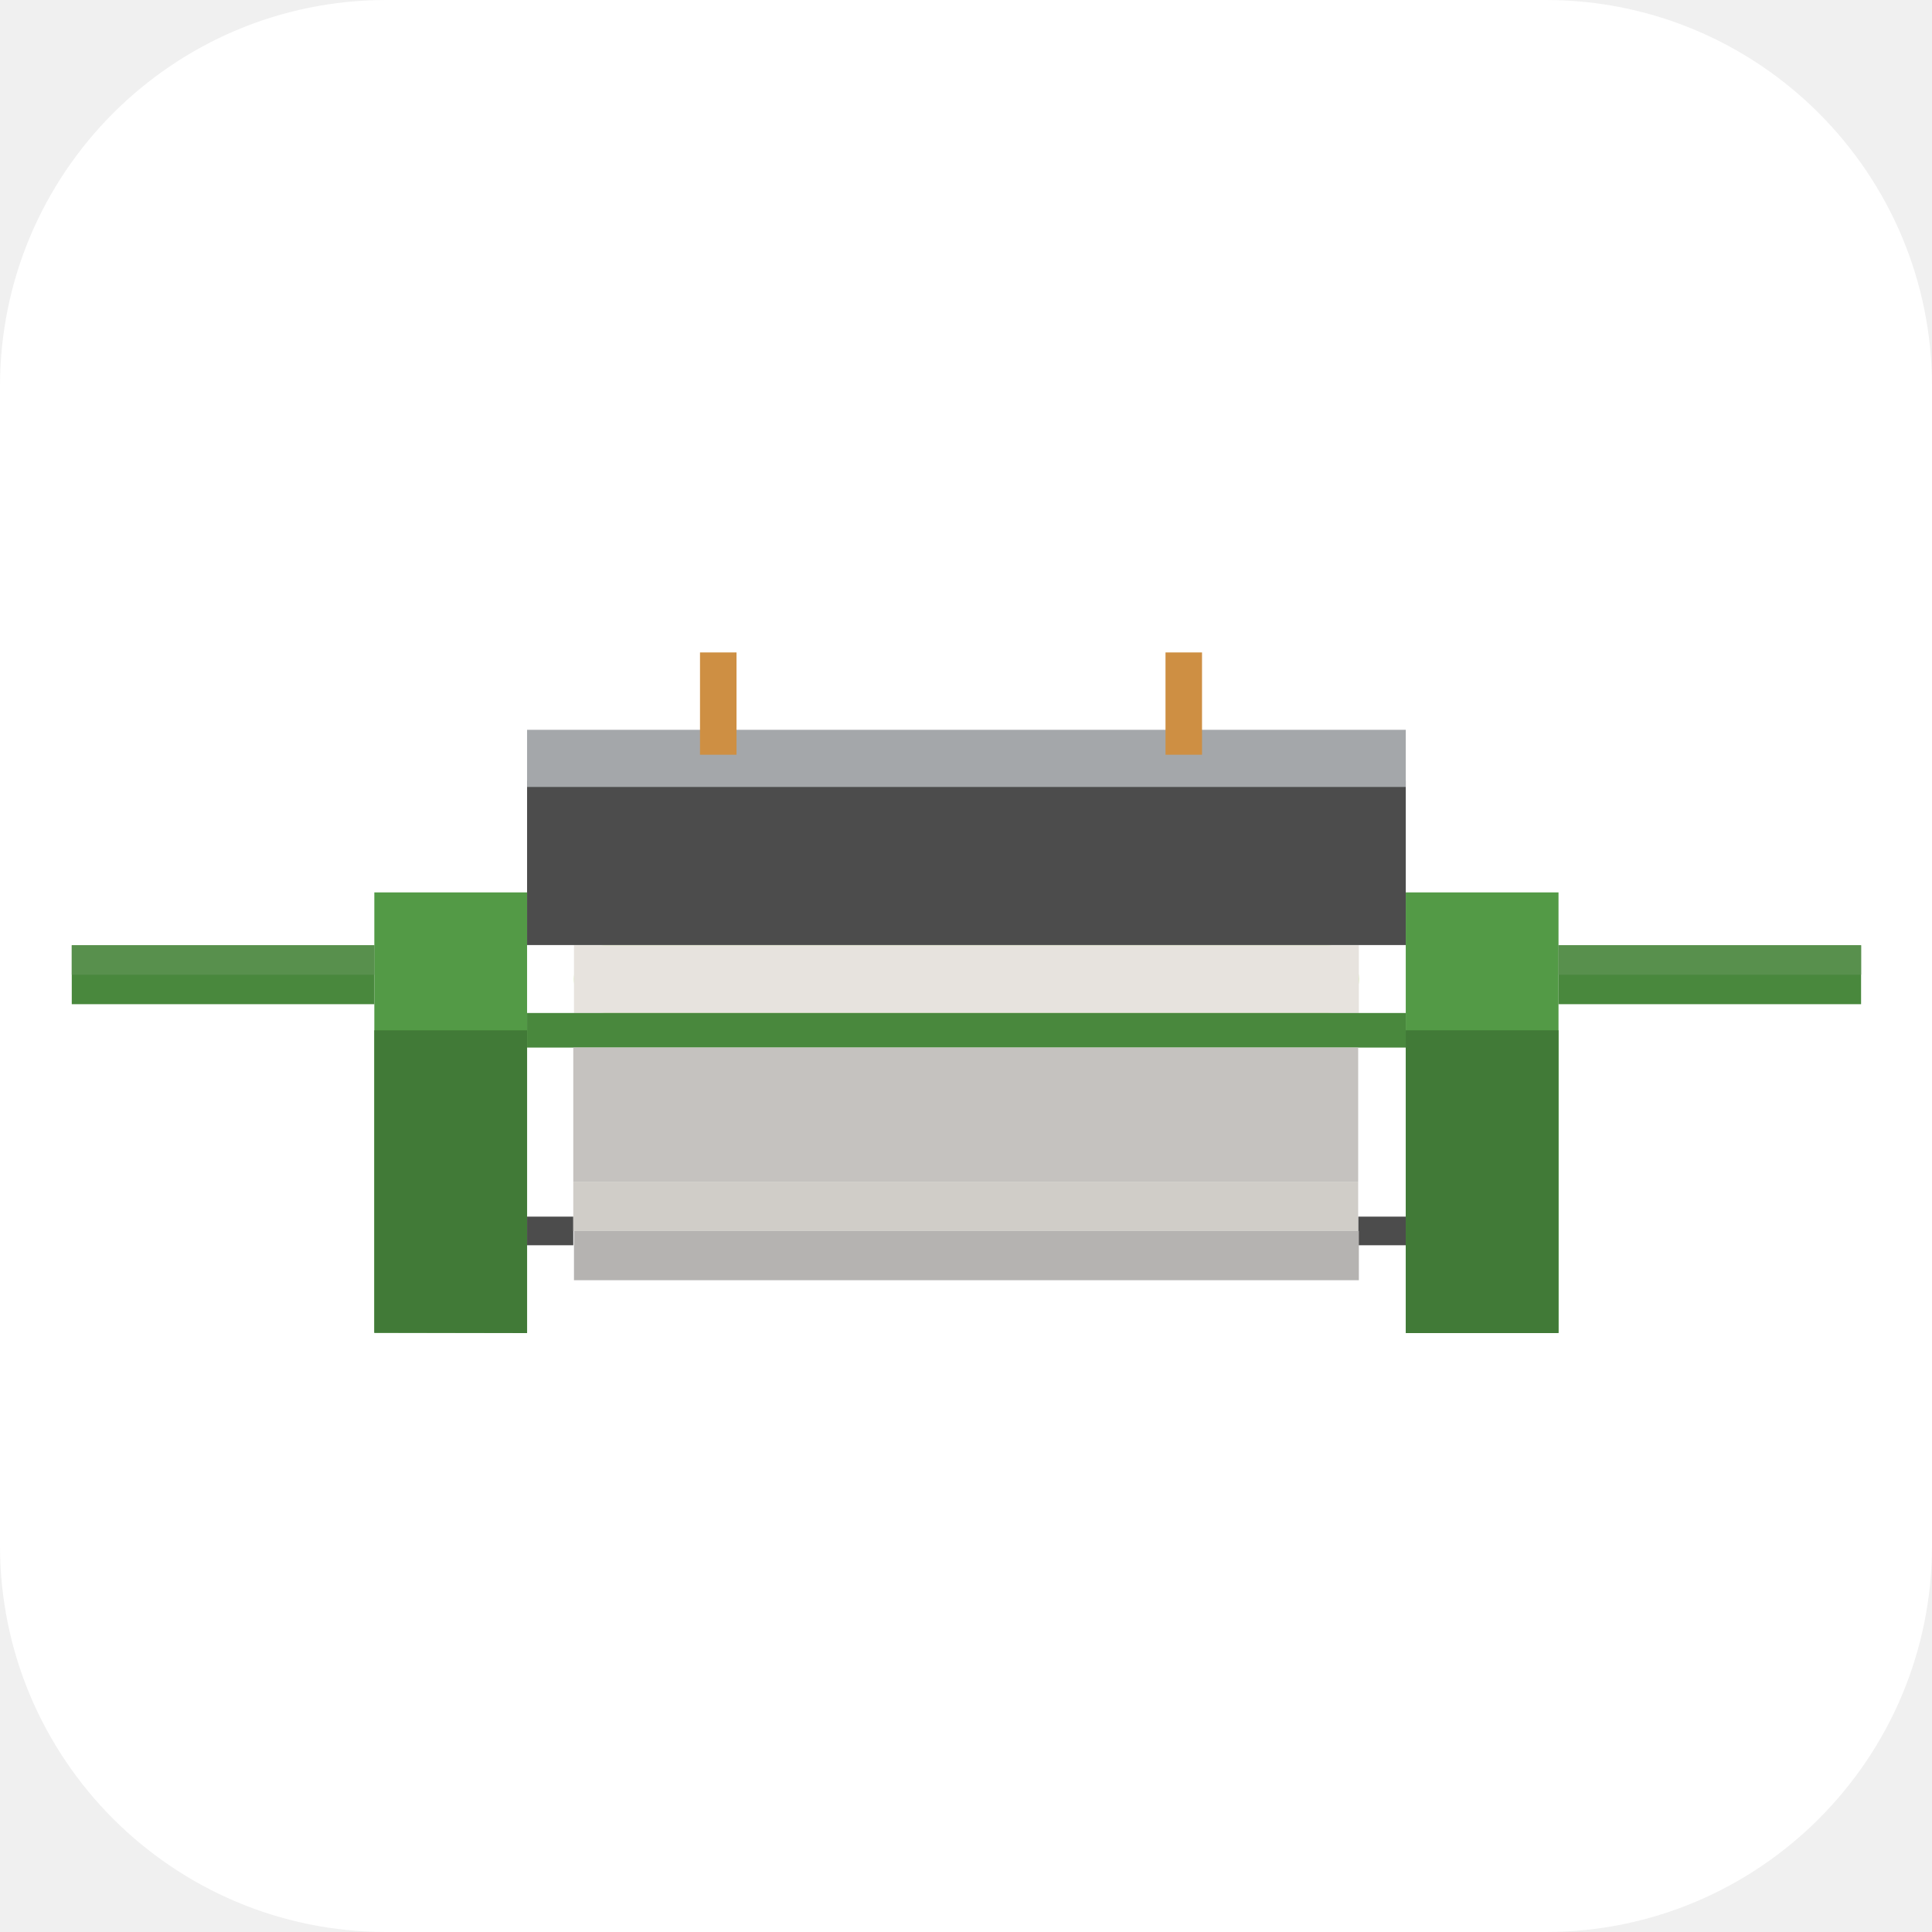
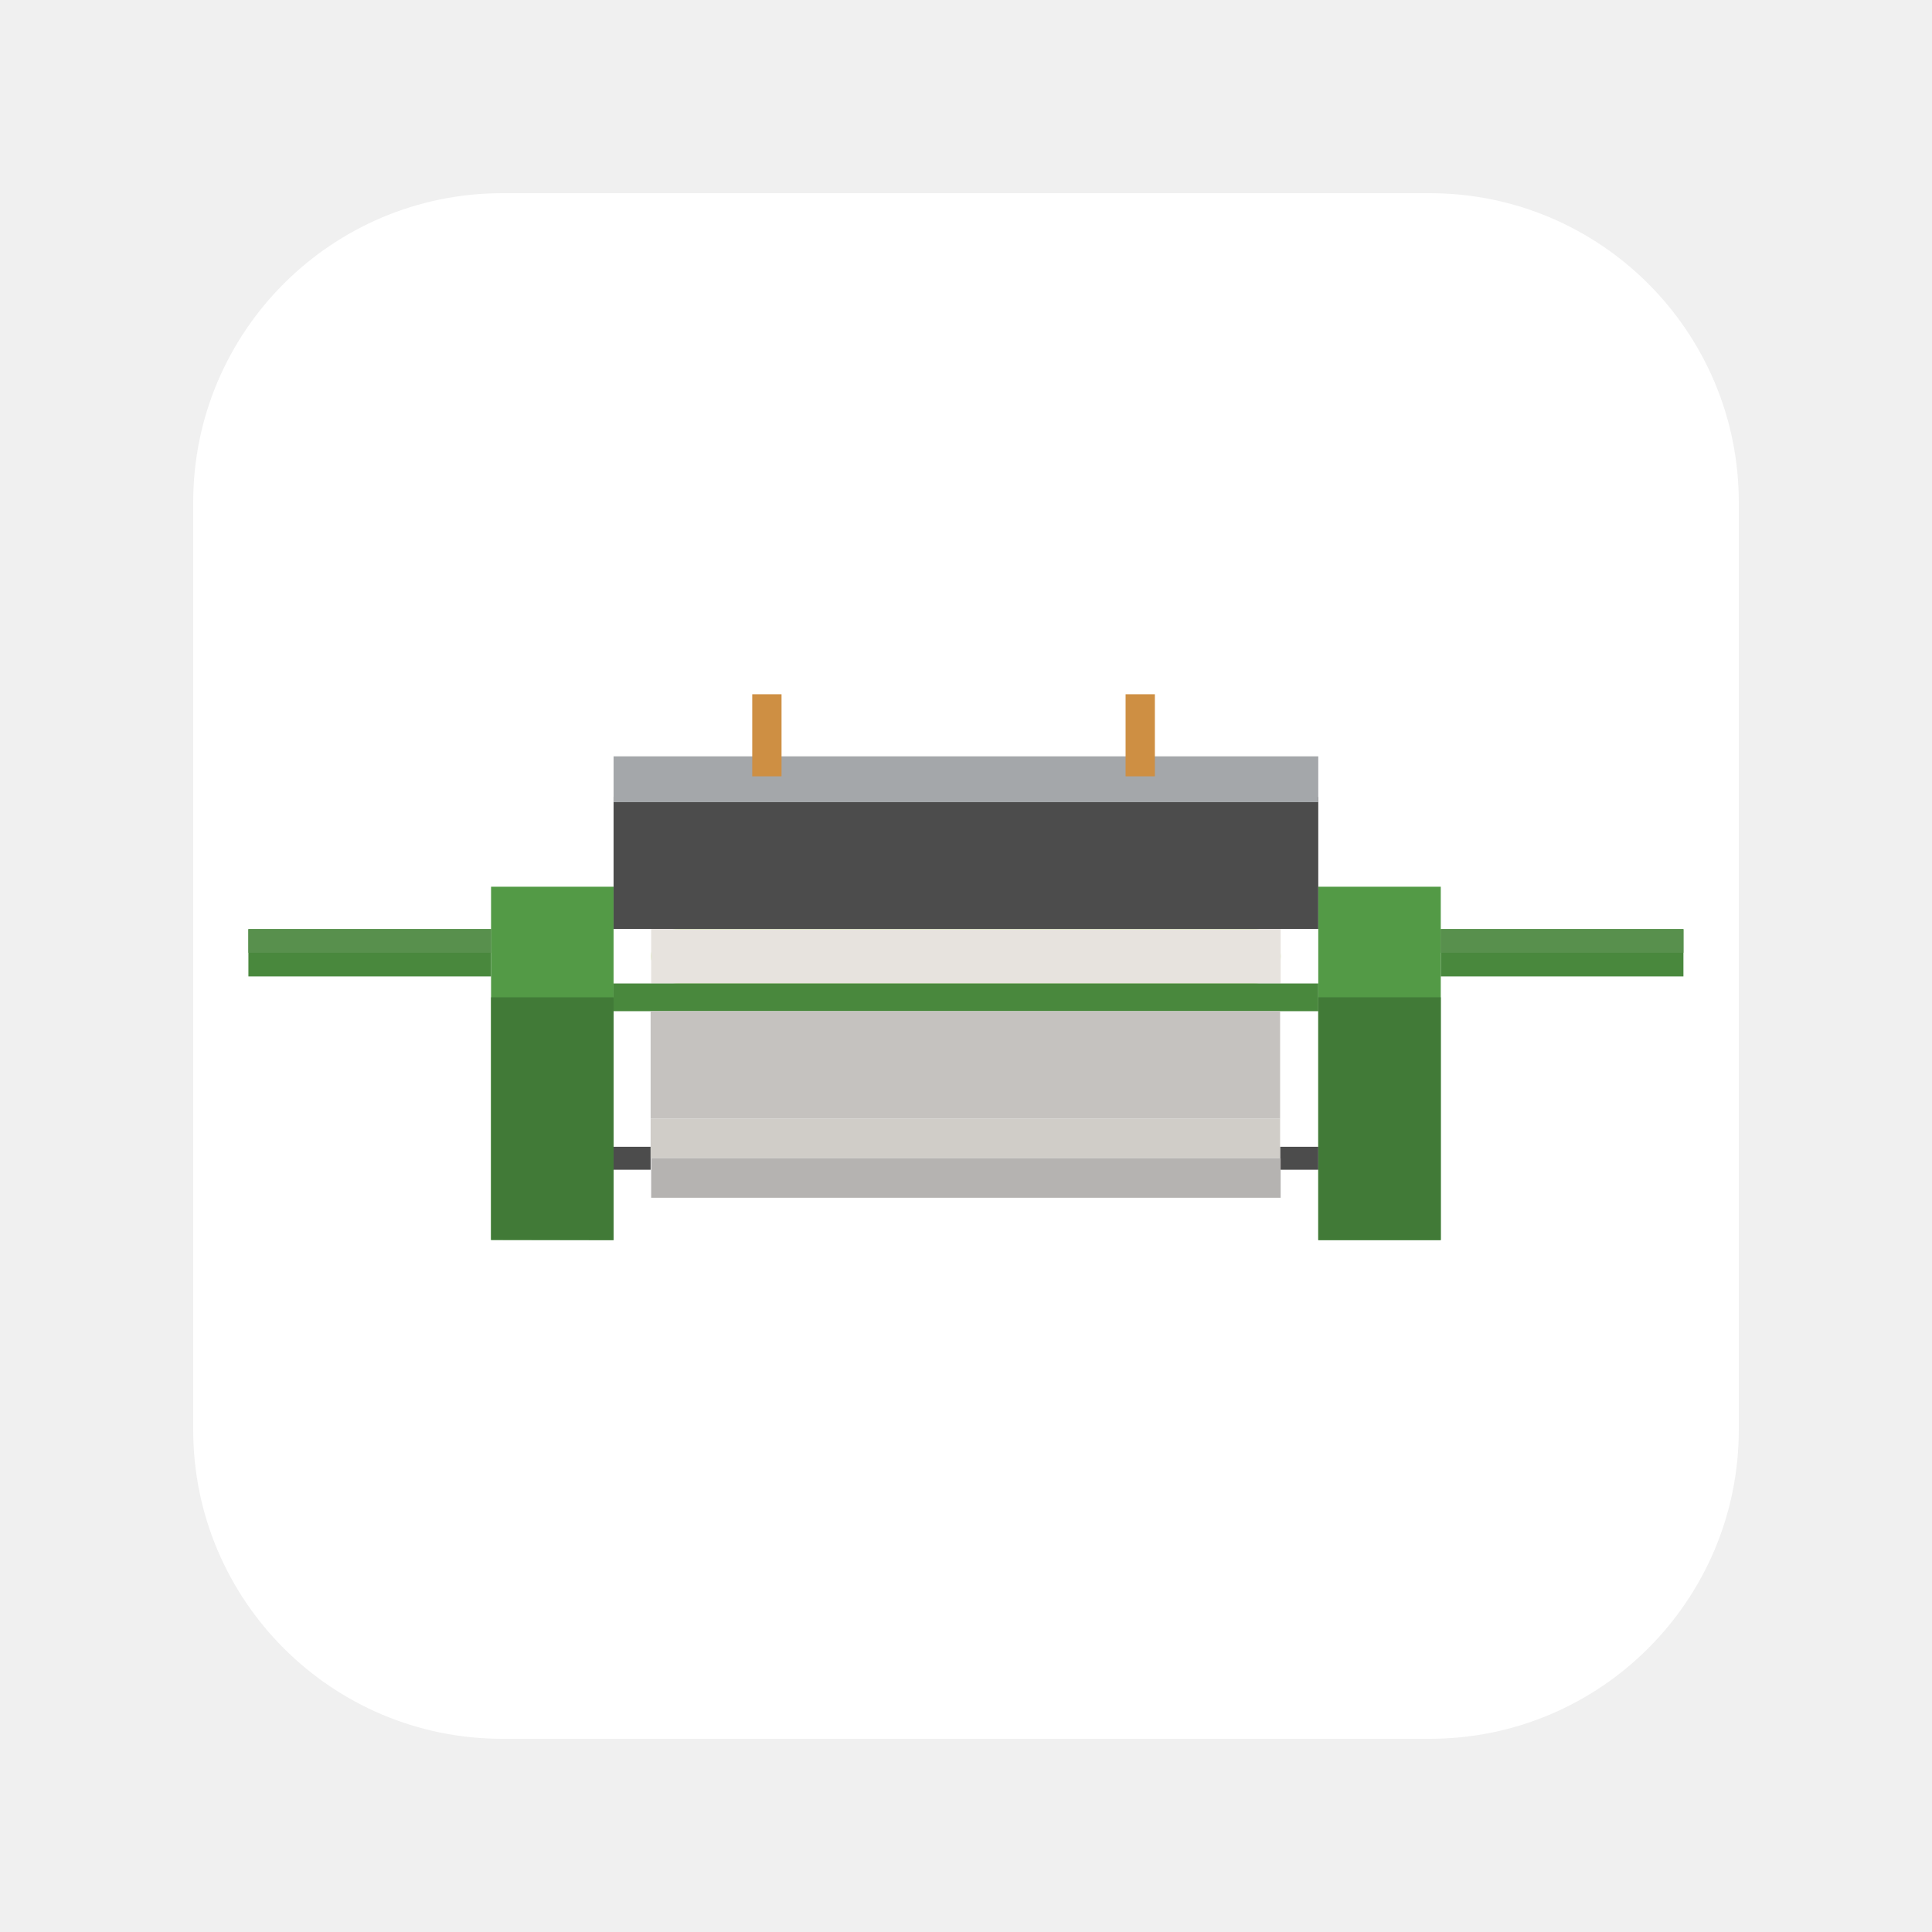
<svg xmlns="http://www.w3.org/2000/svg" height="700px" width="700px" stroke-miterlimit="10" style="fill-rule:nonzero;clip-rule:evenodd;stroke-linecap:round;stroke-linejoin:round;" version="1.1" viewBox="0 0 700 700" xml:space="preserve">
  <defs />
-   <rect x="0" y="0" width="700" height="700" rx="140" ry="140" fill="#fff" />
+   <rect x="70" y="70" width="560" height="560" rx="112" ry="112" fill="#fff" />
  <g id="Layer-1">
-     <g transform="translate(26,217)">
+     <g transform="translate(90,236) scale(0.802)">
      <rect x="181.96" y="125.487" width="284.383" height="24.542" rx="12" fill="#b6e36c" />
      <path d="M109.625 106.333L164.971 106.333L164.971 194.742L164.971 265.901L109.625 265.901L109.625 106.333Z" fill="#539a46" fill-rule="nonzero" opacity="1" stroke="none" />
      <path d="M483.333 106.333L538.678 106.333L538.678 194.742L538.678 265.901L483.333 265.901L483.333 106.333Z" fill="#539a46" fill-rule="nonzero" opacity="1" stroke="none" />
      <path d="M181.96 125.487L466.343 125.487L466.343 150.029L181.96 150.029L181.96 125.487Z" fill="#e7e3de" fill-rule="nonzero" opacity="1" stroke="none" />
      <path d="M164.971 150.029L483.333 150.029L483.333 162.557L164.971 162.557L164.971 150.029Z" fill="#49883d" fill-rule="nonzero" opacity="1" stroke="none" />
      <path d="M109.625 156.293L164.971 156.293L164.971 266L109.625 265.901L109.625 156.293Z" fill="#417a37" fill-rule="nonzero" opacity="1" stroke="none" />
      <path d="M483.333 156.293L538.678 156.293L538.678 266L483.333 266L483.333 156.293Z" fill="#417a37" fill-rule="nonzero" opacity="1" stroke="none" />
      <path d="M181.711 162.557L466.093 162.557L466.093 211.147L181.711 211.147L181.711 162.557Z" fill="#c5c2bf" fill-rule="nonzero" opacity="1" stroke="none" />
      <path d="M164.971 223.809L181.711 223.809L181.711 234.182L164.971 234.182L164.971 223.809Z" fill="#4c4c4c" fill-rule="nonzero" opacity="1" stroke="none" />
      <path d="M466.093 223.809L483.333 223.809L483.333 234.182L466.093 234.182L466.093 223.809Z" fill="#4c4c4c" fill-rule="nonzero" opacity="1" stroke="none" />
      <path d="M181.711 211.147L466.093 211.147L466.093 228.995L181.711 228.995L181.711 211.147Z" fill="#d0cdc8" fill-rule="nonzero" opacity="1" stroke="none" />
      <path d="M181.96 228.995L466.343 228.995L466.343 246.844L181.96 246.844L181.96 228.995Z" fill="#b5b3b1" fill-rule="nonzero" opacity="1" stroke="none" />
      <path d="M0 125.487L109.625 125.487L109.625 146.838L0 146.838L0 125.487Z" fill="#49883d" fill-rule="nonzero" opacity="1" stroke="none" />
      <path d="M54.264 40.968L79.592 40.968L79.592 89.721L54.264 89.721L54.264 40.968Z" fill="#60ad53" fill-rule="nonzero" opacity="0" stroke="none" />
      <path d="M538.678 125.487L648.303 125.487L648.303 146.838L538.678 146.838L538.678 125.487Z" fill="#49883d" fill-rule="nonzero" opacity="1" stroke="none" />
      <path d="M67.927 56.866L75.488 56.866L75.488 64.451L67.927 64.451L67.927 56.866Z" fill="#000000" fill-rule="nonzero" opacity="0" stroke="none" />
      <path d="M57.821 56.866L65.382 56.866L65.382 64.451L57.821 64.451L57.821 56.866Z" fill="#000000" fill-rule="nonzero" opacity="0" stroke="none" />
      <path d="M63.148 51.667C63.148 49.579 64.84 47.887 66.928 47.887L66.928 47.887C69.016 47.887 70.709 49.579 70.709 51.667L70.709 51.691C70.709 53.779 69.016 55.472 66.928 55.472L66.928 55.472C64.84 55.472 63.148 53.779 63.148 51.691L63.148 51.667Z" fill="#000000" fill-rule="nonzero" opacity="0" stroke="none" />
      <path d="M63.148 65.344L70.709 65.344L70.709 72.93L63.148 72.93L63.148 65.344Z" fill="#000000" fill-rule="nonzero" opacity="0" stroke="none" />
      <path d="M63.148 73.823L70.709 73.823L70.709 81.408L63.148 81.408L63.148 73.823Z" fill="#000000" fill-rule="nonzero" opacity="0" stroke="none" />
      <g opacity="1">
        <path d="M164.971 65.797L483.333 65.797L483.333 125.409L164.971 125.409L164.971 65.797Z" fill="#4c4c4c" fill-rule="nonzero" opacity="1" stroke="none" />
        <path d="M164.971 47.426L483.333 47.426L483.333 68.134L164.971 68.134L164.971 47.426Z" fill="#a4a7aa" fill-rule="nonzero" opacity="1" stroke="none" />
        <path d="M227.623 19.391L240.855 19.391L240.855 37.821L240.855 56.457L227.623 56.457L227.623 35.458L227.623 19.391Z" fill="#ce8f43" fill-rule="nonzero" opacity="1" stroke="none" />
        <path d="M396.285 19.391L409.516 19.391L409.516 37.821L409.516 56.457L396.285 56.457L396.285 47.109L396.285 19.391Z" fill="#ce8f43" fill-rule="nonzero" opacity="1" stroke="none" />
      </g>
      <path d="M68.455 57.395L74.96 57.395L74.96 63.921L68.455 63.921L68.455 57.395Z" fill="#24c235" fill-rule="nonzero" opacity="0" stroke="none" />
      <path d="M58.349 57.395L64.854 57.395L64.854 63.921L58.349 63.921L58.349 57.395Z" fill="#24c235" fill-rule="nonzero" opacity="0" stroke="none" />
      <path d="M63.676 51.669C63.676 49.872 65.132 48.416 66.928 48.416L66.928 48.416C68.725 48.416 70.181 49.872 70.181 51.669L70.181 51.69C70.181 53.486 68.725 54.942 66.928 54.942L66.928 54.942C65.132 54.942 63.676 53.486 63.676 51.69L63.676 51.669Z" fill="#eb1c1c" fill-rule="nonzero" opacity="0" stroke="none" />
      <path d="M63.676 65.874L70.181 65.874L70.181 72.4L63.676 72.4L63.676 65.874Z" fill="#c42d2d" fill-rule="nonzero" opacity="0" stroke="none" />
      <path d="M63.676 74.353L70.181 74.353L70.181 80.879L63.676 80.879L63.676 74.353Z" fill="#4c4c4c" fill-rule="nonzero" opacity="0" stroke="none" />
      <path d="M7.10543e-15 125.487L109.625 125.487L109.625 136.162L7.10543e-15 136.162L7.10543e-15 125.487Z" fill="#58904d" fill-rule="nonzero" opacity="1" stroke="none" />
      <path d="M538.678 125.487L648.303 125.487L648.303 136.162L538.678 136.162L538.678 125.487Z" fill="#58904d" fill-rule="nonzero" opacity="1" stroke="none" />
    </g>
  </g>
</svg>
